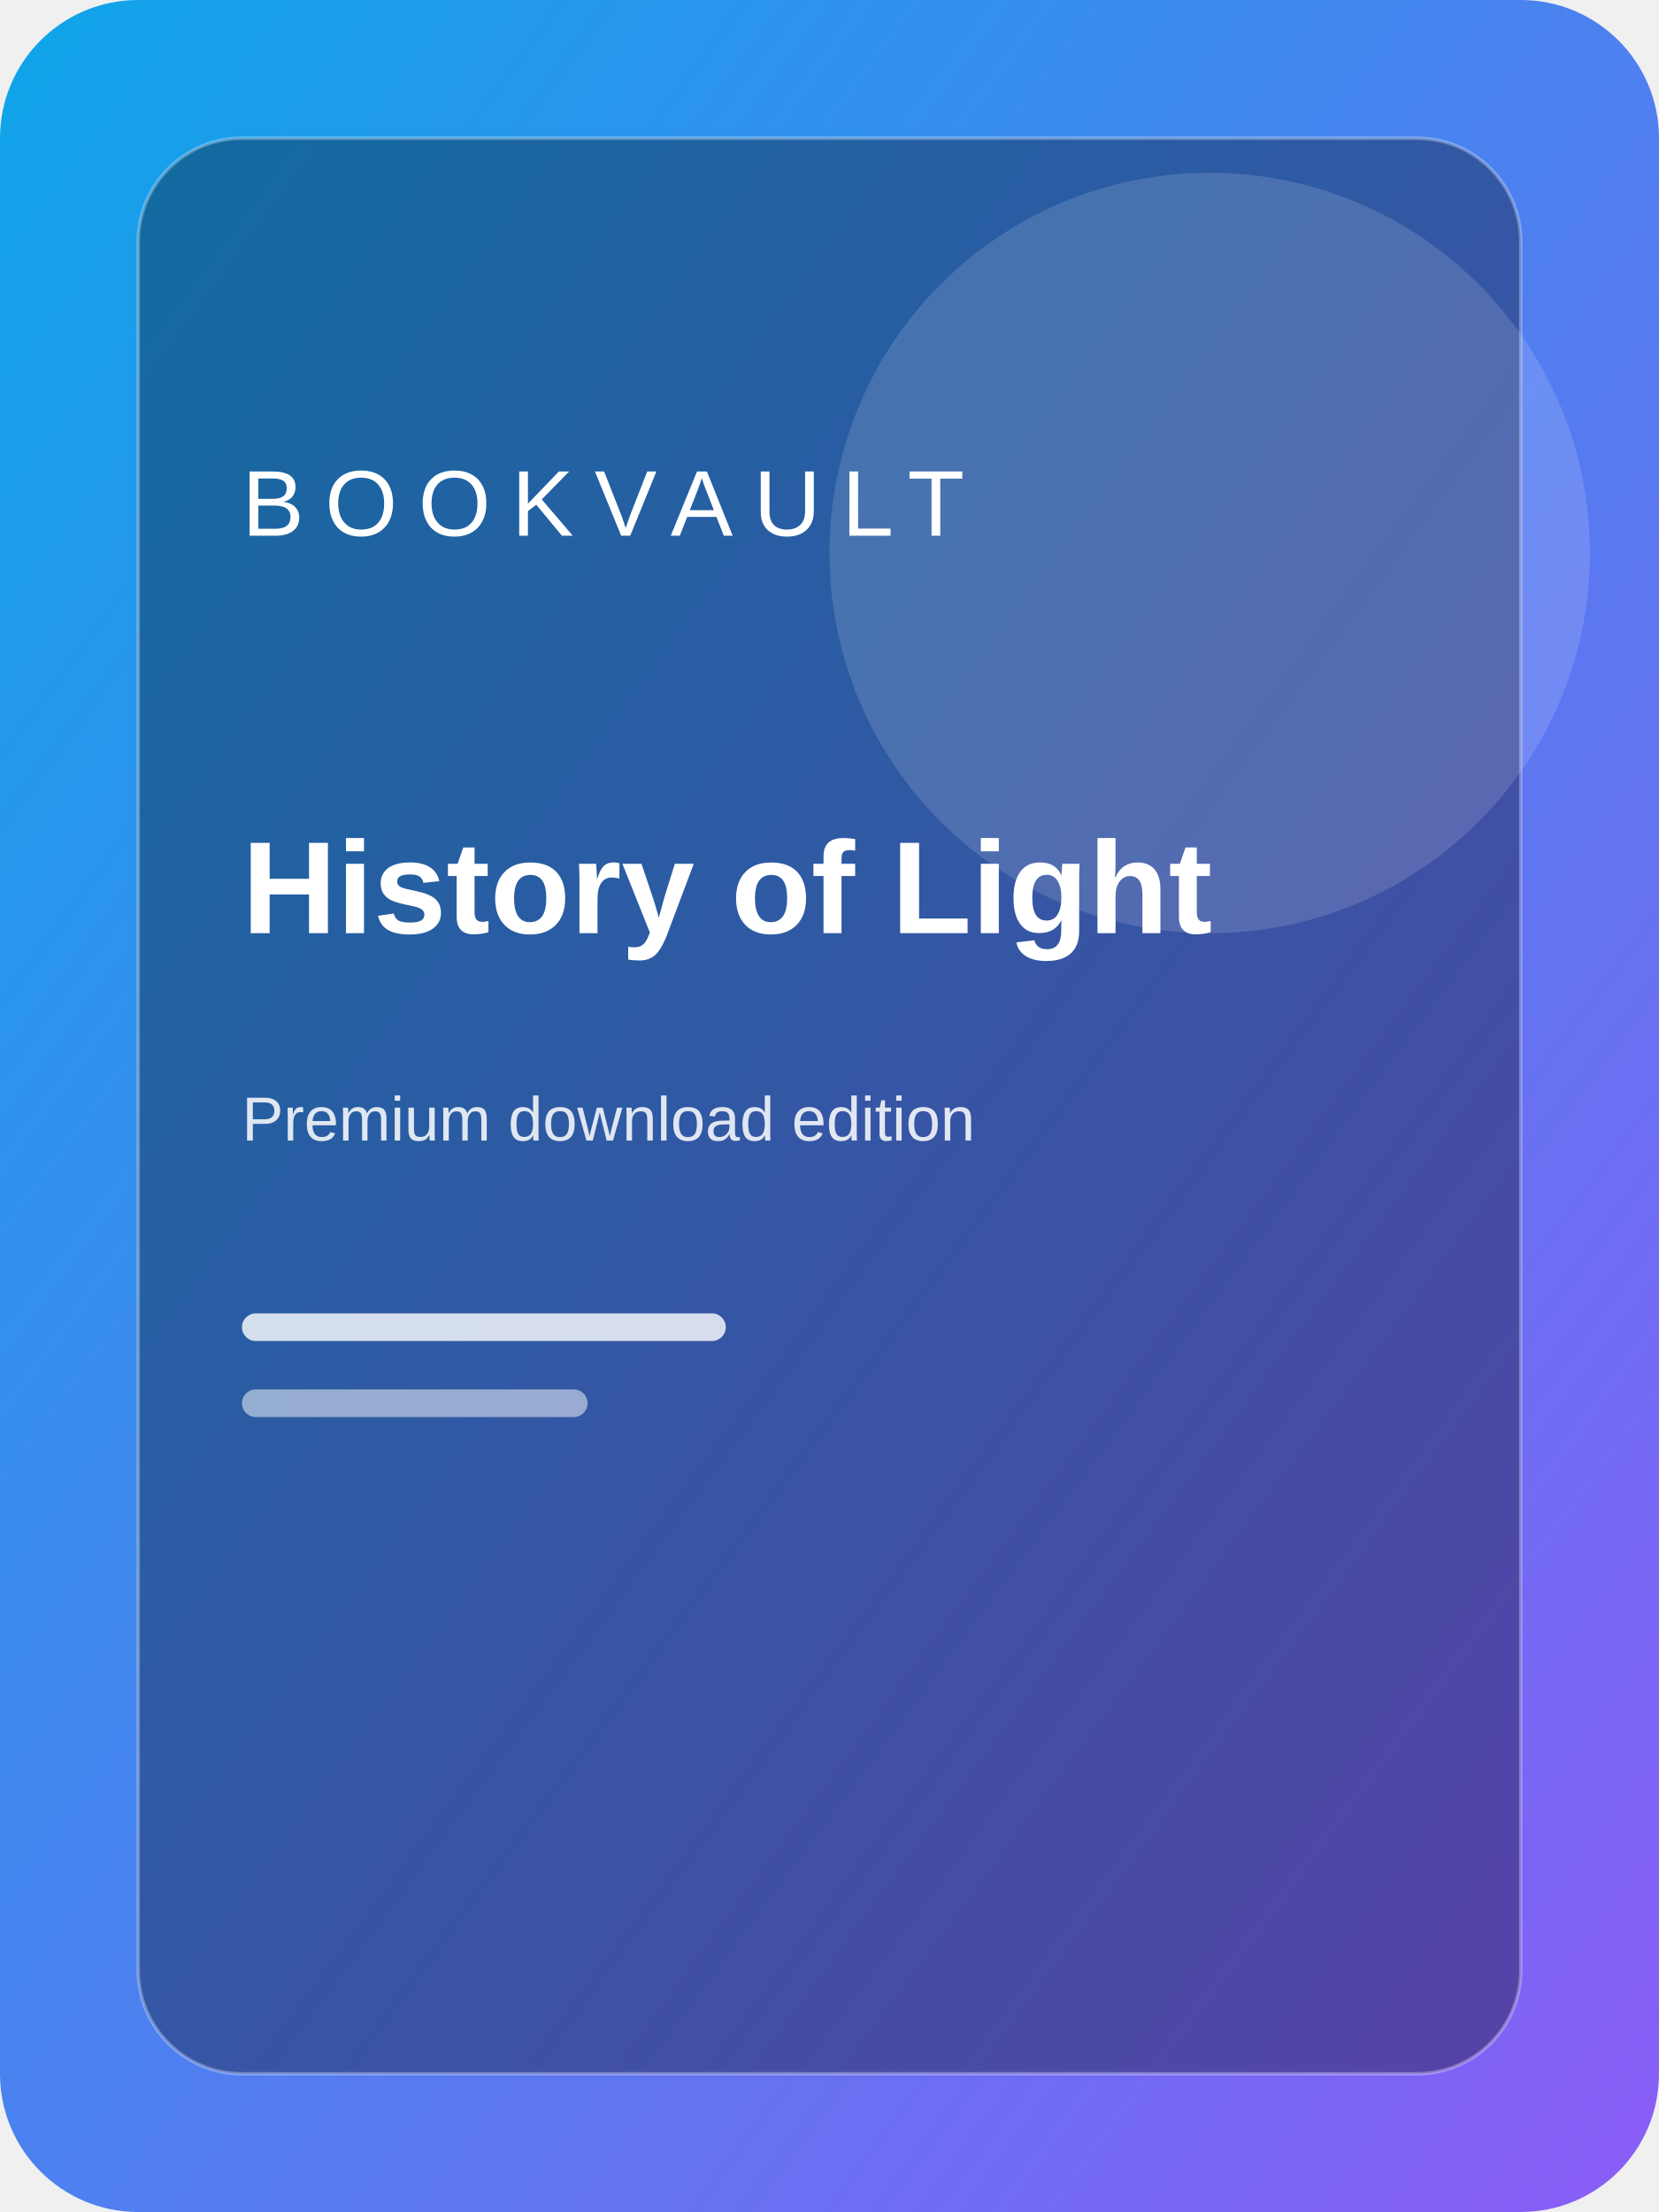
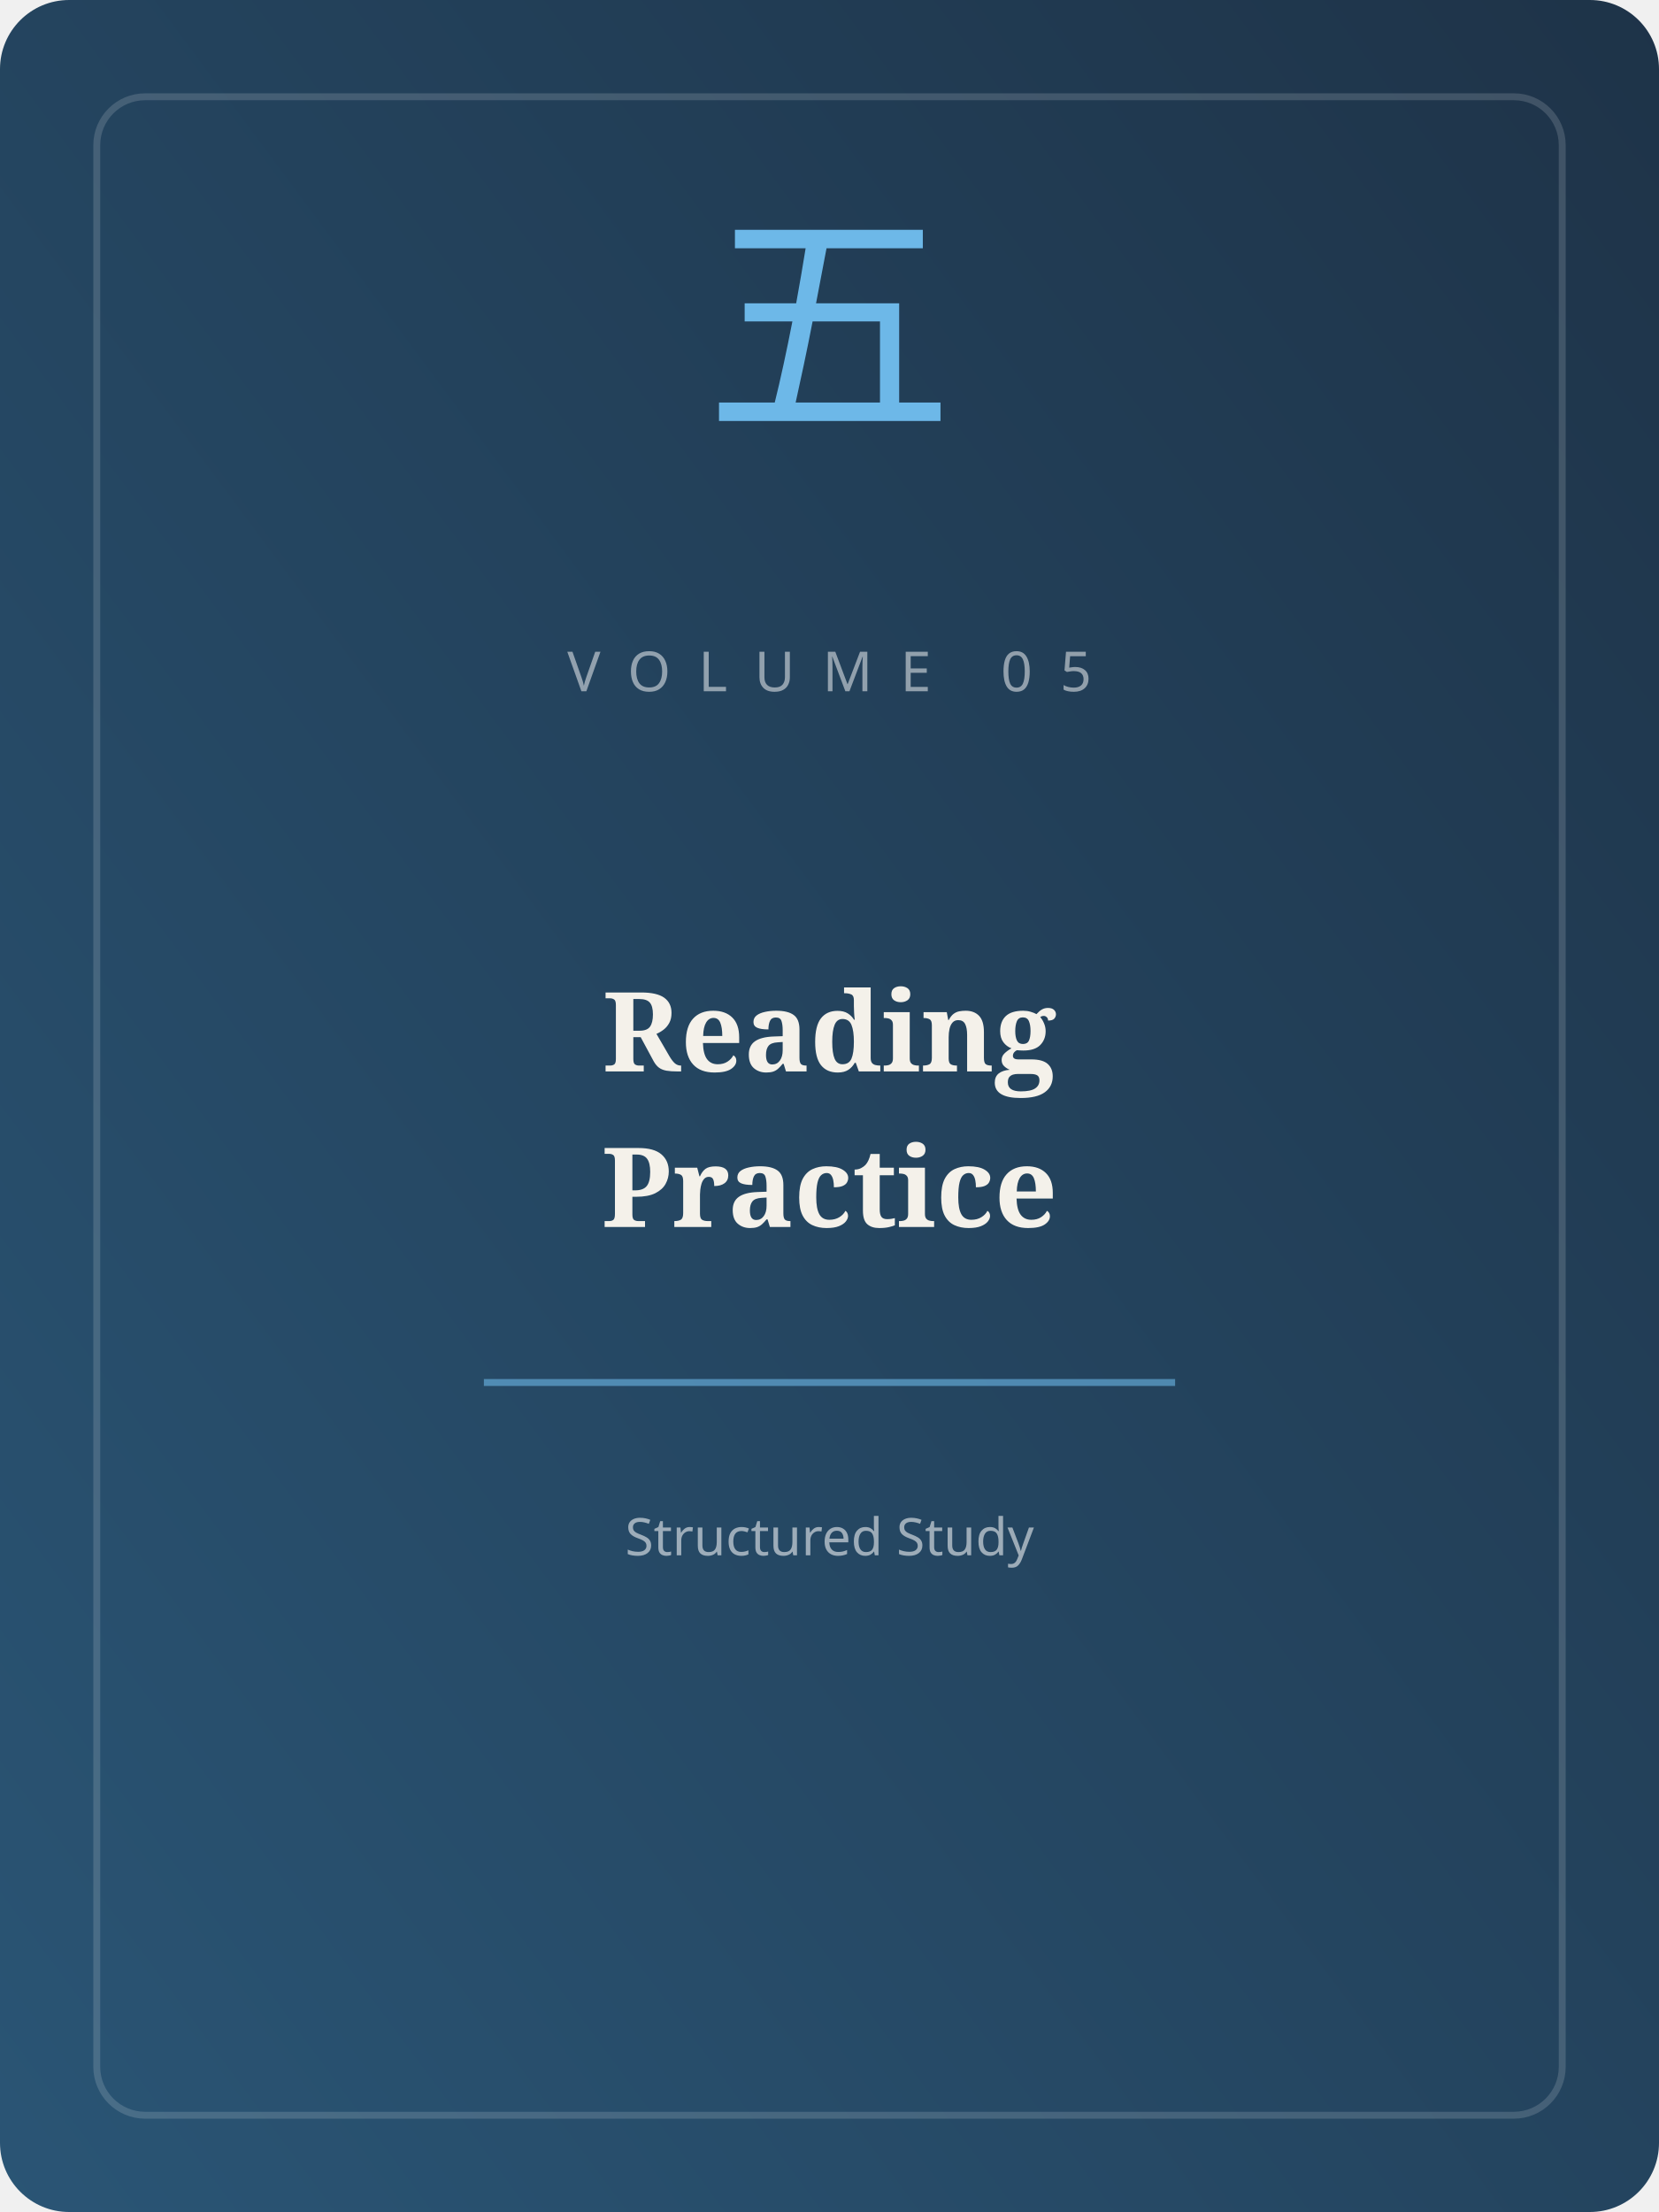
<svg xmlns="http://www.w3.org/2000/svg" viewBox="0 0 480 640">
  <defs>
-     <linearGradient id="g" x1="0" x2="1" y1="0" y2="1">
-       <stop stop-color="#0ea5e9" offset="0" />
-       <stop stop-color="#8b5cf6" offset="1" />
+     <linearGradient id="c5" x1="1" y1="0" x2="0" y2="1">
+       <stop offset="0" stop-color="#1e3348" />
+       <stop offset="1" stop-color="#2a5575" />
    </linearGradient>
  </defs>
-   <rect width="480" height="640" rx="40" fill="url(#g)" />
-   <rect x="40" y="40" width="400" height="560" rx="30" fill="rgba(7,11,25,0.35)" stroke="rgba(255,255,255,0.3)" />
-   <circle cx="350" cy="160" r="110" fill="rgba(255,255,255,0.14)" />
-   <text x="70" y="155" fill="white" font-family="Segoe UI, Arial, sans-serif" font-size="27" letter-spacing="6">BOOKVAULT</text>
-   <text x="70" y="270" fill="white" font-family="Segoe UI, Arial, sans-serif" font-size="38" font-weight="700">History of Light</text>
-   <text x="70" y="330" fill="rgba(255,255,255,0.85)" font-family="Segoe UI, Arial, sans-serif" font-size="18">Premium download edition</text>
-   <rect x="70" y="380" width="140" height="8" rx="4" fill="rgba(255,255,255,0.8)" />
-   <rect x="70" y="402" width="100" height="8" rx="4" fill="rgba(255,255,255,0.5)" />
+   <rect width="480" height="640" rx="20" fill="url(#c5)" />
+   <rect x="28" y="28" width="424" height="584" rx="14" fill="none" stroke="rgba(255,255,255,0.15)" stroke-width="2" />
+   <text x="240" y="120" fill="#6db8e8" font-family="Georgia,serif" font-size="72" text-anchor="middle">五</text>
+   <text x="240" y="200" fill="rgba(255,255,255,0.5)" font-family="Sora,sans-serif" font-size="16" letter-spacing="8" text-anchor="middle">VOLUME 05</text>
+   <text x="240" y="310" fill="#f4f1ea" font-family="Georgia,serif" font-size="32" font-weight="600" text-anchor="middle">Reading</text>
+   <text x="240" y="355" fill="#f4f1ea" font-family="Georgia,serif" font-size="32" font-weight="600" text-anchor="middle">Practice</text>
+   <line x1="140" y1="400" x2="340" y2="400" stroke="rgba(109,184,232,0.6)" stroke-width="2" />
+   <text x="240" y="450" fill="rgba(255,255,255,0.55)" font-family="Sora,sans-serif" font-size="15" text-anchor="middle">Structured Study</text>
</svg>
